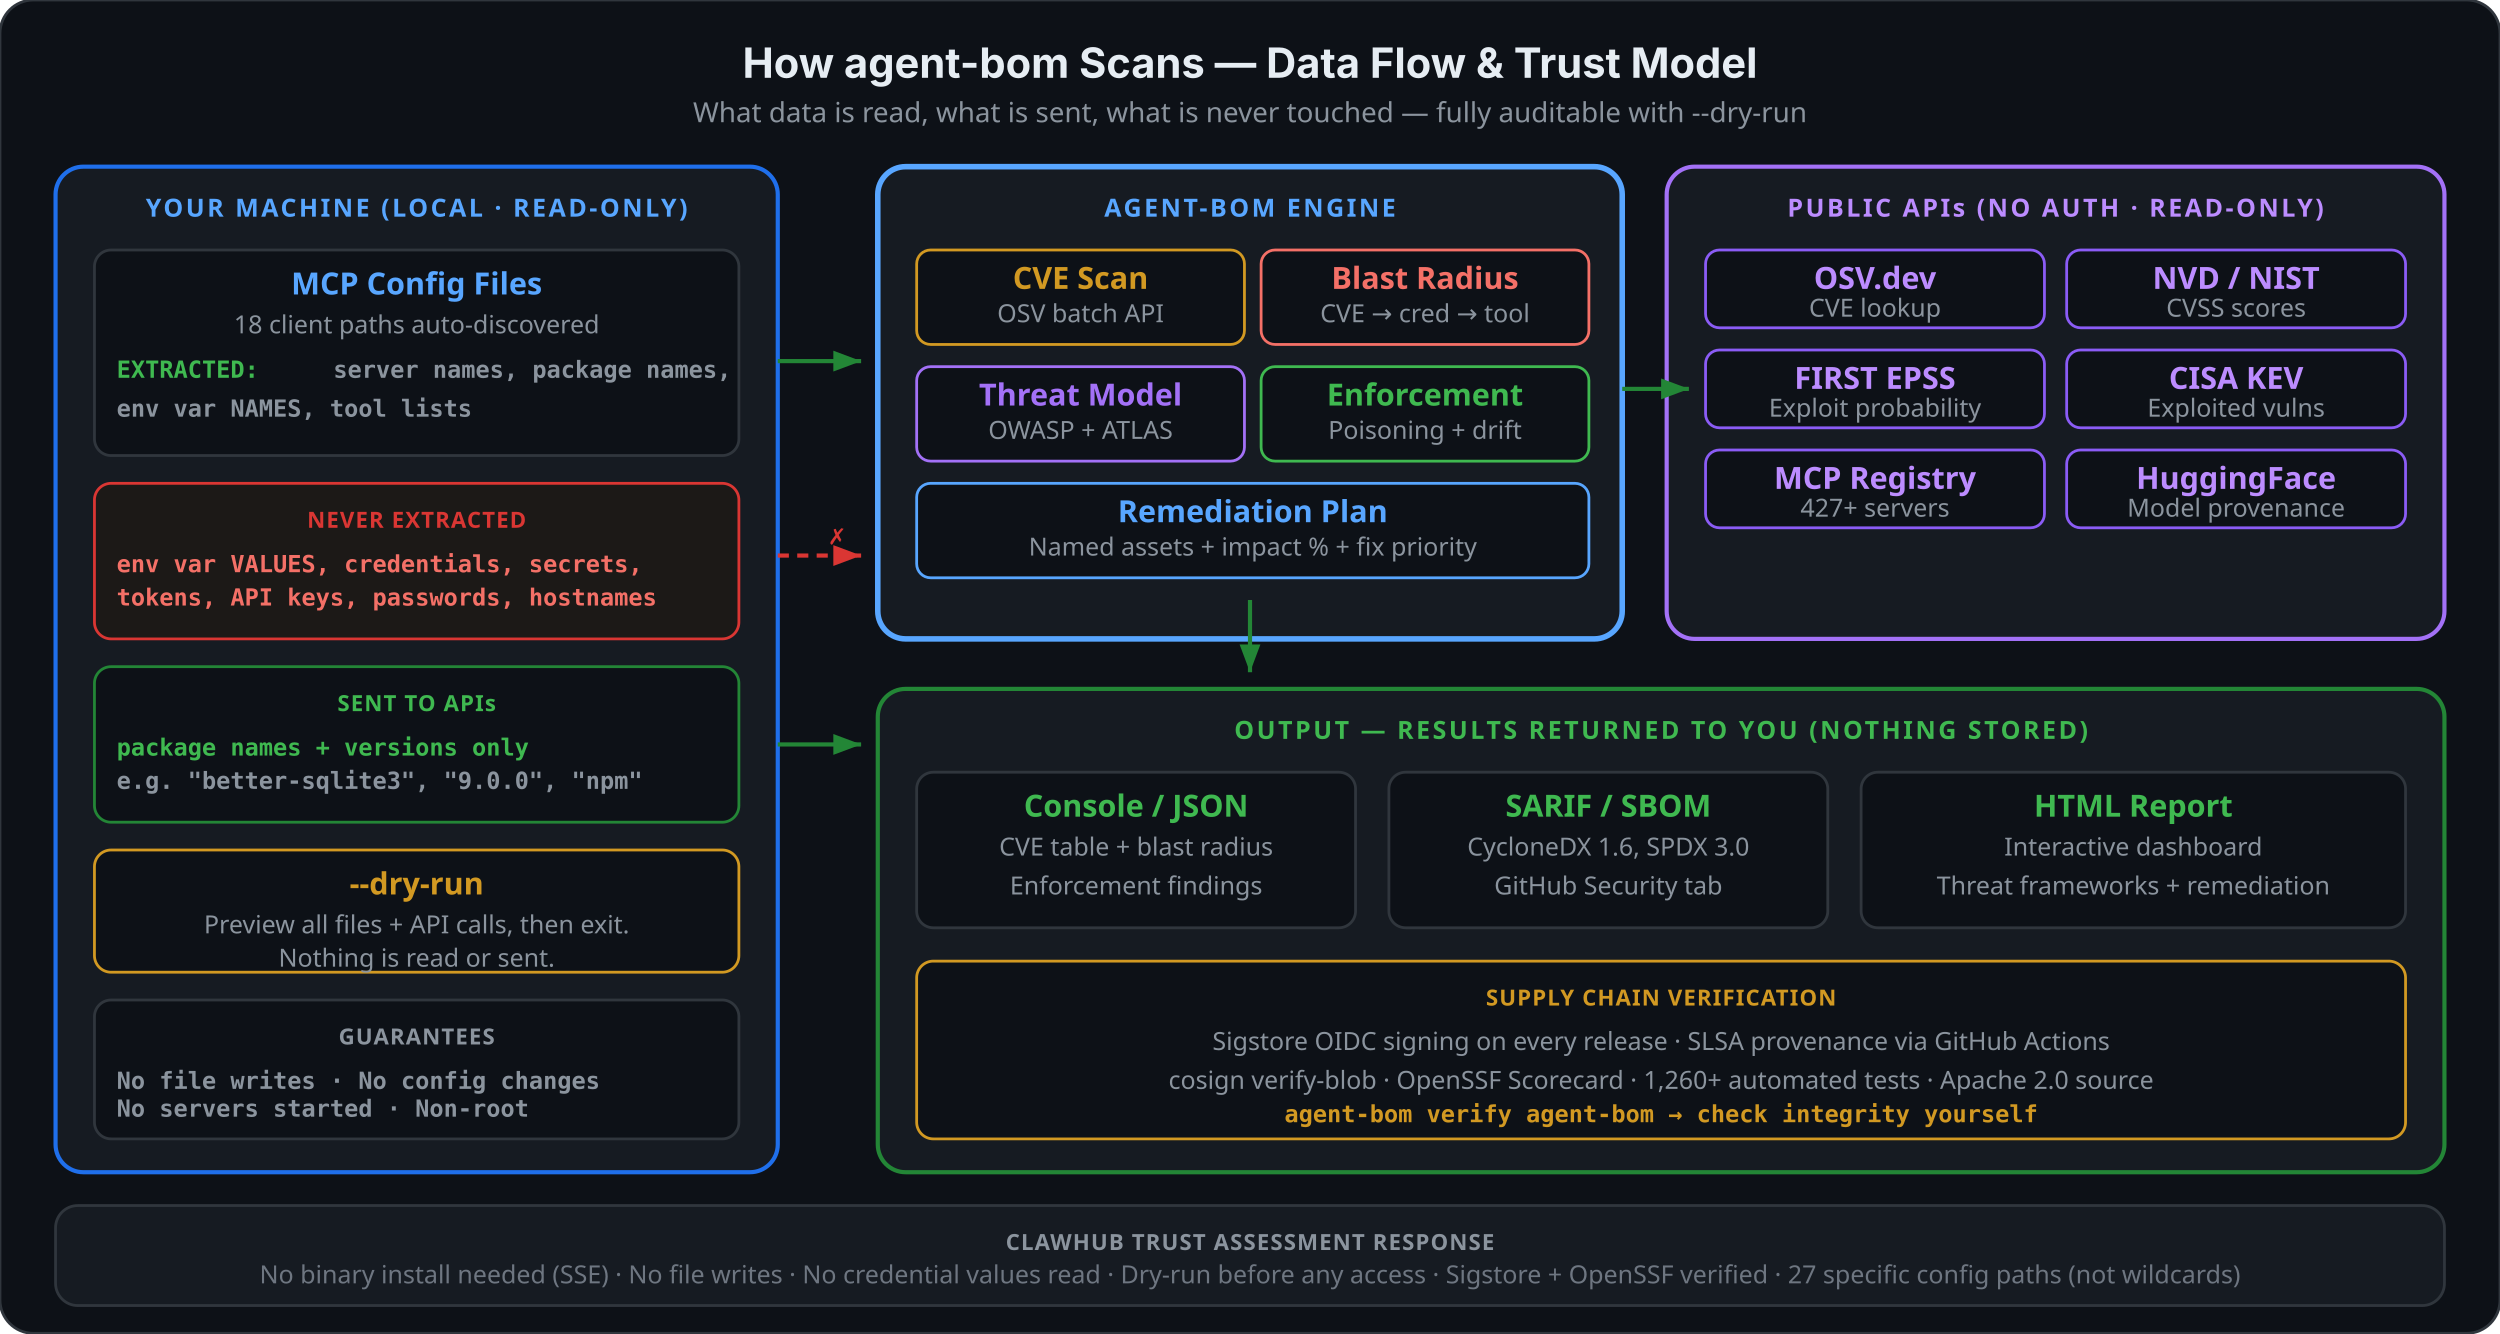
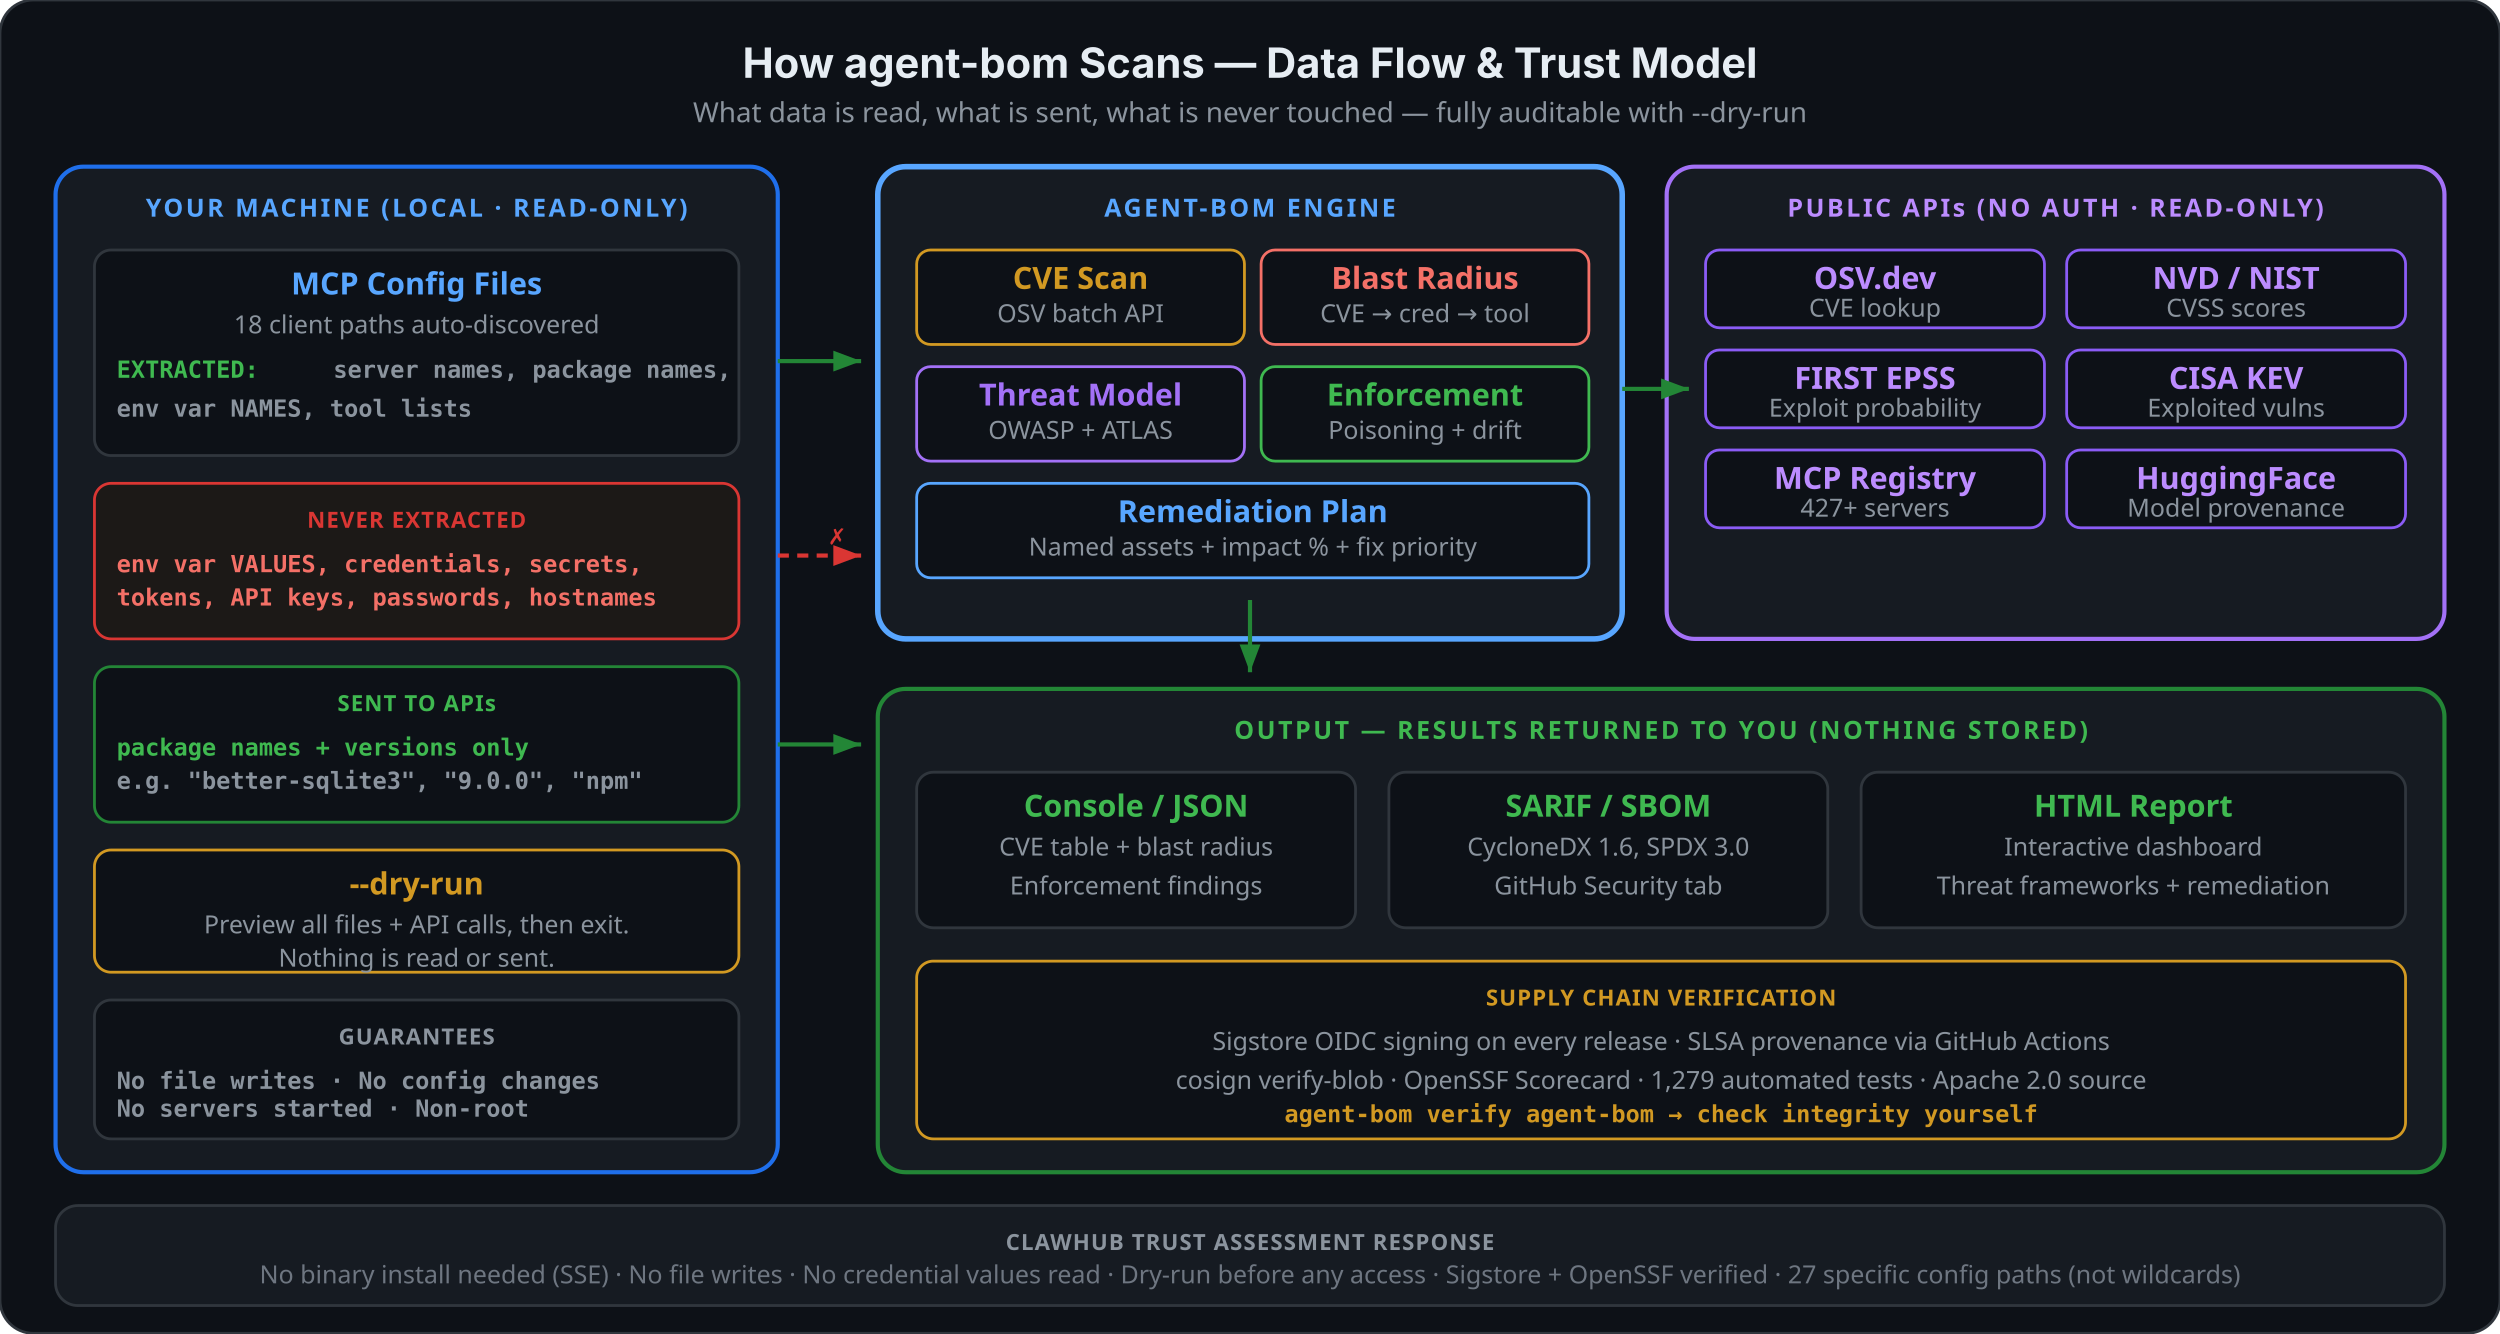
<svg xmlns="http://www.w3.org/2000/svg" viewBox="0 0 900 480" fill="none">
  <style>
    .title { font: 700 15px system-ui, -apple-system, sans-serif; fill: #e6edf3; }
    .subtitle { font: 400 10px system-ui, sans-serif; fill: #8b949e; }
    .phase { font: 700 9px system-ui, sans-serif; letter-spacing: 0.1em; }
    .label { font: 600 11px system-ui, sans-serif; }
    .sub { font: 400 9px system-ui, sans-serif; fill: #8b949e; }
    .data { font: 600 8.5px monospace; }
    .badge { font: 700 8px system-ui, sans-serif; letter-spacing: 0.05em; }
    .note { font: 400 9px system-ui, sans-serif; fill: #6e7681; }
    .arrow { stroke: #484f58; stroke-width: 1.5; fill: none; }
    .arrow-green { stroke: #238636; stroke-width: 1.5; fill: none; }
    .arrow-red { stroke: #da3633; stroke-width: 1.5; stroke-dasharray: 4 3; fill: none; }
  </style>
  <defs>
    <marker id="a" viewBox="0 0 8 6" refX="8" refY="3" markerWidth="7" markerHeight="5" orient="auto">
      <path d="M0 0L8 3L0 6Z" fill="#484f58" />
    </marker>
    <marker id="ag" viewBox="0 0 8 6" refX="8" refY="3" markerWidth="7" markerHeight="5" orient="auto">
      <path d="M0 0L8 3L0 6Z" fill="#238636" />
    </marker>
    <marker id="ar" viewBox="0 0 8 6" refX="8" refY="3" markerWidth="7" markerHeight="5" orient="auto">
      <path d="M0 0L8 3L0 6Z" fill="#da3633" />
    </marker>
  </defs>
  <rect width="900" height="480" rx="12" fill="#0d1117" stroke="#30363d" stroke-width="1" />
  <text x="450" y="28" text-anchor="middle" class="title">How agent-bom Scans — Data Flow &amp; Trust Model</text>
  <text x="450" y="44" text-anchor="middle" class="subtitle">What data is read, what is sent, what is never touched — fully auditable with --dry-run</text>
  <rect x="20" y="60" width="260" height="362" rx="10" fill="#161b22" stroke="#1f6feb" stroke-width="1.5" />
  <text x="150" y="78" text-anchor="middle" class="phase" fill="#58a6ff">YOUR MACHINE (LOCAL · READ-ONLY)</text>
  <rect x="34" y="90" width="232" height="74" rx="6" fill="#0d1117" stroke="#30363d" stroke-width="1" />
  <text x="150" y="106" text-anchor="middle" class="label" fill="#58a6ff">MCP Config Files</text>
  <text x="150" y="120" text-anchor="middle" class="sub">18 client paths auto-discovered</text>
  <text x="42" y="136" class="data" fill="#3fb950">EXTRACTED:</text>
  <text x="120" y="136" class="data" fill="#8b949e">server names, package names,</text>
  <text x="42" y="150" class="data" fill="#8b949e">env var NAMES, tool lists</text>
  <rect x="34" y="174" width="232" height="56" rx="6" fill="#1c1917" stroke="#da3633" stroke-width="1" />
  <text x="150" y="190" text-anchor="middle" class="badge" fill="#da3633">NEVER EXTRACTED</text>
  <text x="42" y="206" class="data" fill="#f47067">env var VALUES, credentials, secrets,</text>
  <text x="42" y="218" class="data" fill="#f47067">tokens, API keys, passwords, hostnames</text>
  <rect x="34" y="240" width="232" height="56" rx="6" fill="#0d1117" stroke="#238636" stroke-width="1" />
  <text x="150" y="256" text-anchor="middle" class="badge" fill="#3fb950">SENT TO APIs</text>
  <text x="42" y="272" class="data" fill="#3fb950">package names + versions only</text>
  <text x="42" y="284" class="data" fill="#8b949e">e.g. "better-sqlite3", "9.0.0", "npm"</text>
  <rect x="34" y="306" width="232" height="44" rx="6" fill="#0d1117" stroke="#d29922" stroke-width="1" />
  <text x="150" y="322" text-anchor="middle" class="label" fill="#d29922">--dry-run</text>
  <text x="150" y="336" text-anchor="middle" class="sub">Preview all files + API calls, then exit.</text>
  <text x="150" y="348" text-anchor="middle" class="sub">Nothing is read or sent.</text>
  <rect x="34" y="360" width="232" height="50" rx="6" fill="#0d1117" stroke="#30363d" stroke-width="1" />
  <text x="150" y="376" text-anchor="middle" class="badge" fill="#8b949e">GUARANTEES</text>
  <text x="42" y="392" class="data" fill="#8b949e">No file writes · No config changes</text>
  <text x="42" y="402" class="data" fill="#8b949e">No servers started · Non-root</text>
  <line x1="280" y1="130" x2="310" y2="130" class="arrow-green" marker-end="url(#ag)" />
  <text x="295" y="122" text-anchor="middle" class="sub" fill="#3fb950" transform="rotate(-90 295 122)" />
  <line x1="280" y1="268" x2="310" y2="268" class="arrow-green" marker-end="url(#ag)" />
  <line x1="280" y1="200" x2="310" y2="200" class="arrow-red" marker-end="url(#ar)" />
  <text x="298" y="196" class="badge" fill="#da3633">✗</text>
  <rect x="316" y="60" width="268" height="170" rx="10" fill="#161b22" stroke="#58a6ff" stroke-width="2" />
  <text x="450" y="78" text-anchor="middle" class="phase" fill="#58a6ff">AGENT-BOM ENGINE</text>
  <rect x="330" y="90" width="118" height="34" rx="5" fill="#0d1117" stroke="#d29922" stroke-width="1" />
  <text x="389" y="104" text-anchor="middle" class="label" fill="#d29922">CVE Scan</text>
  <text x="389" y="116" text-anchor="middle" class="sub">OSV batch API</text>
  <rect x="454" y="90" width="118" height="34" rx="5" fill="#0d1117" stroke="#f47067" stroke-width="1" />
  <text x="513" y="104" text-anchor="middle" class="label" fill="#f47067">Blast Radius</text>
  <text x="513" y="116" text-anchor="middle" class="sub">CVE → cred → tool</text>
  <rect x="330" y="132" width="118" height="34" rx="5" fill="#0d1117" stroke="#a371f7" stroke-width="1" />
  <text x="389" y="146" text-anchor="middle" class="label" fill="#a371f7">Threat Model</text>
  <text x="389" y="158" text-anchor="middle" class="sub">OWASP + ATLAS</text>
  <rect x="454" y="132" width="118" height="34" rx="5" fill="#0d1117" stroke="#3fb950" stroke-width="1" />
  <text x="513" y="146" text-anchor="middle" class="label" fill="#3fb950">Enforcement</text>
  <text x="513" y="158" text-anchor="middle" class="sub">Poisoning + drift</text>
  <rect x="330" y="174" width="242" height="34" rx="5" fill="#0d1117" stroke="#58a6ff" stroke-width="1" />
  <text x="451" y="188" text-anchor="middle" class="label" fill="#58a6ff">Remediation Plan</text>
  <text x="451" y="200" text-anchor="middle" class="sub">Named assets + impact % + fix priority</text>
  <rect x="600" y="60" width="280" height="170" rx="10" fill="#161b22" stroke="#a371f7" stroke-width="1.5" />
  <text x="740" y="78" text-anchor="middle" class="phase" fill="#bc8cff">PUBLIC APIs (NO AUTH · READ-ONLY)</text>
  <rect x="614" y="90" width="122" height="28" rx="5" fill="#0d1117" stroke="#8b5cf6" stroke-width="1" />
  <text x="675" y="104" text-anchor="middle" class="label" fill="#bc8cff">OSV.dev</text>
  <text x="675" y="114" text-anchor="middle" class="sub">CVE lookup</text>
  <rect x="744" y="90" width="122" height="28" rx="5" fill="#0d1117" stroke="#8b5cf6" stroke-width="1" />
  <text x="805" y="104" text-anchor="middle" class="label" fill="#bc8cff">NVD / NIST</text>
  <text x="805" y="114" text-anchor="middle" class="sub">CVSS scores</text>
  <rect x="614" y="126" width="122" height="28" rx="5" fill="#0d1117" stroke="#8b5cf6" stroke-width="1" />
  <text x="675" y="140" text-anchor="middle" class="label" fill="#bc8cff">FIRST EPSS</text>
  <text x="675" y="150" text-anchor="middle" class="sub">Exploit probability</text>
  <rect x="744" y="126" width="122" height="28" rx="5" fill="#0d1117" stroke="#8b5cf6" stroke-width="1" />
  <text x="805" y="140" text-anchor="middle" class="label" fill="#bc8cff">CISA KEV</text>
  <text x="805" y="150" text-anchor="middle" class="sub">Exploited vulns</text>
  <rect x="614" y="162" width="122" height="28" rx="5" fill="#0d1117" stroke="#8b5cf6" stroke-width="1" />
  <text x="675" y="176" text-anchor="middle" class="label" fill="#bc8cff">MCP Registry</text>
  <text x="675" y="186" text-anchor="middle" class="sub">427+ servers</text>
  <rect x="744" y="162" width="122" height="28" rx="5" fill="#0d1117" stroke="#8b5cf6" stroke-width="1" />
  <text x="805" y="176" text-anchor="middle" class="label" fill="#bc8cff">HuggingFace</text>
  <text x="805" y="186" text-anchor="middle" class="sub">Model provenance</text>
  <line x1="584" y1="140" x2="608" y2="140" class="arrow-green" marker-end="url(#ag)" />
  <rect x="316" y="248" width="564" height="174" rx="10" fill="#161b22" stroke="#238636" stroke-width="1.5" />
  <text x="598" y="266" text-anchor="middle" class="phase" fill="#3fb950">OUTPUT — RESULTS RETURNED TO YOU (NOTHING STORED)</text>
  <rect x="330" y="278" width="158" height="56" rx="6" fill="#0d1117" stroke="#30363d" stroke-width="1" />
  <text x="409" y="294" text-anchor="middle" class="label" fill="#3fb950">Console / JSON</text>
  <text x="409" y="308" text-anchor="middle" class="sub">CVE table + blast radius</text>
  <text x="409" y="322" text-anchor="middle" class="sub">Enforcement findings</text>
  <rect x="500" y="278" width="158" height="56" rx="6" fill="#0d1117" stroke="#30363d" stroke-width="1" />
  <text x="579" y="294" text-anchor="middle" class="label" fill="#3fb950">SARIF / SBOM</text>
  <text x="579" y="308" text-anchor="middle" class="sub">CycloneDX 1.6, SPDX 3.0</text>
  <text x="579" y="322" text-anchor="middle" class="sub">GitHub Security tab</text>
  <rect x="670" y="278" width="196" height="56" rx="6" fill="#0d1117" stroke="#30363d" stroke-width="1" />
  <text x="768" y="294" text-anchor="middle" class="label" fill="#3fb950">HTML Report</text>
  <text x="768" y="308" text-anchor="middle" class="sub">Interactive dashboard</text>
  <text x="768" y="322" text-anchor="middle" class="sub">Threat frameworks + remediation</text>
  <rect x="330" y="346" width="536" height="64" rx="6" fill="#0d1117" stroke="#d29922" stroke-width="1" />
  <text x="598" y="362" text-anchor="middle" class="badge" fill="#d29922">SUPPLY CHAIN VERIFICATION</text>
  <text x="598" y="378" text-anchor="middle" class="sub">Sigstore OIDC signing on every release · SLSA provenance via GitHub Actions</text>
-   <text x="598" y="392" text-anchor="middle" class="sub">cosign verify-blob · OpenSSF Scorecard · 1,260+ automated tests · Apache 2.0 source</text>
+   <text x="598" y="392" text-anchor="middle" class="sub">cosign verify-blob · OpenSSF Scorecard · 1,279 automated tests · Apache 2.0 source</text>
  <text x="598" y="404" text-anchor="middle" class="data" fill="#d29922">agent-bom verify agent-bom  →  check integrity yourself</text>
  <line x1="450" y1="216" x2="450" y2="242" class="arrow-green" marker-end="url(#ag)" />
  <rect x="20" y="434" width="860" height="36" rx="8" fill="#161b22" stroke="#30363d" stroke-width="1" />
  <text x="450" y="450" text-anchor="middle" class="badge" fill="#8b949e">CLAWHUB TRUST ASSESSMENT RESPONSE</text>
  <text x="450" y="462" text-anchor="middle" class="note">No binary install needed (SSE) · No file writes · No credential values read · Dry-run before any access · Sigstore + OpenSSF verified · 27 specific config paths (not wildcards)</text>
</svg>
